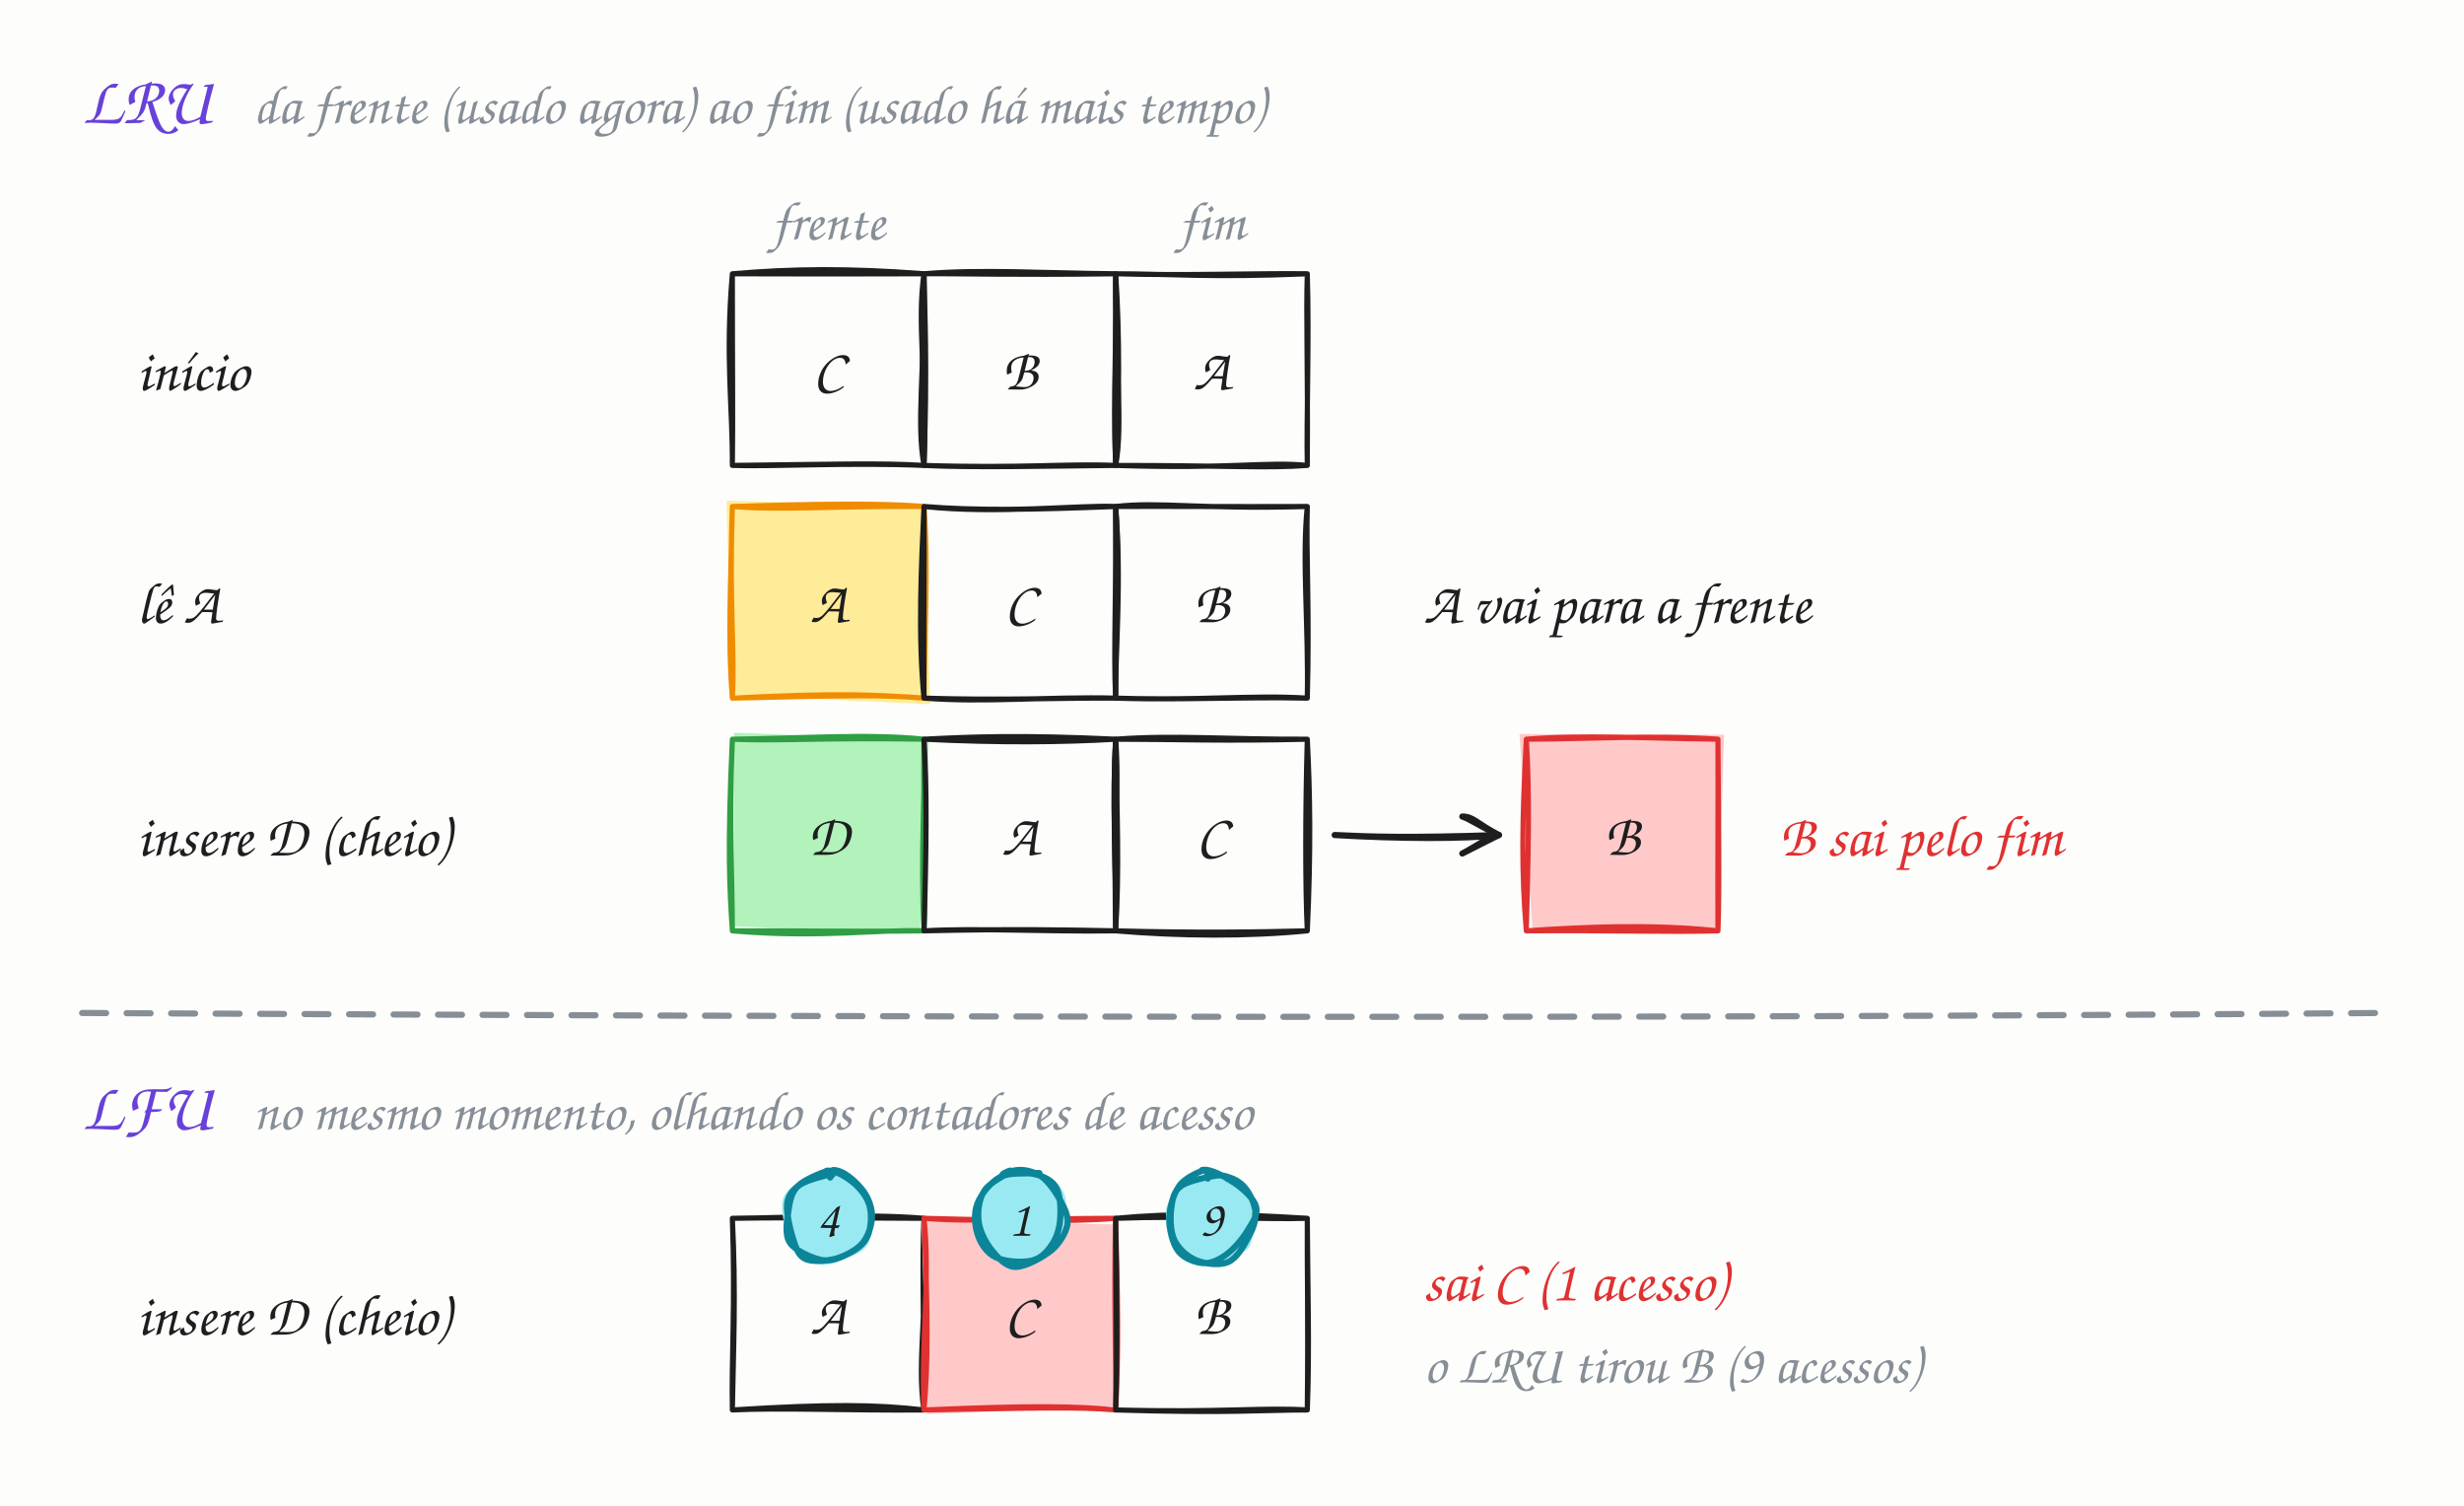
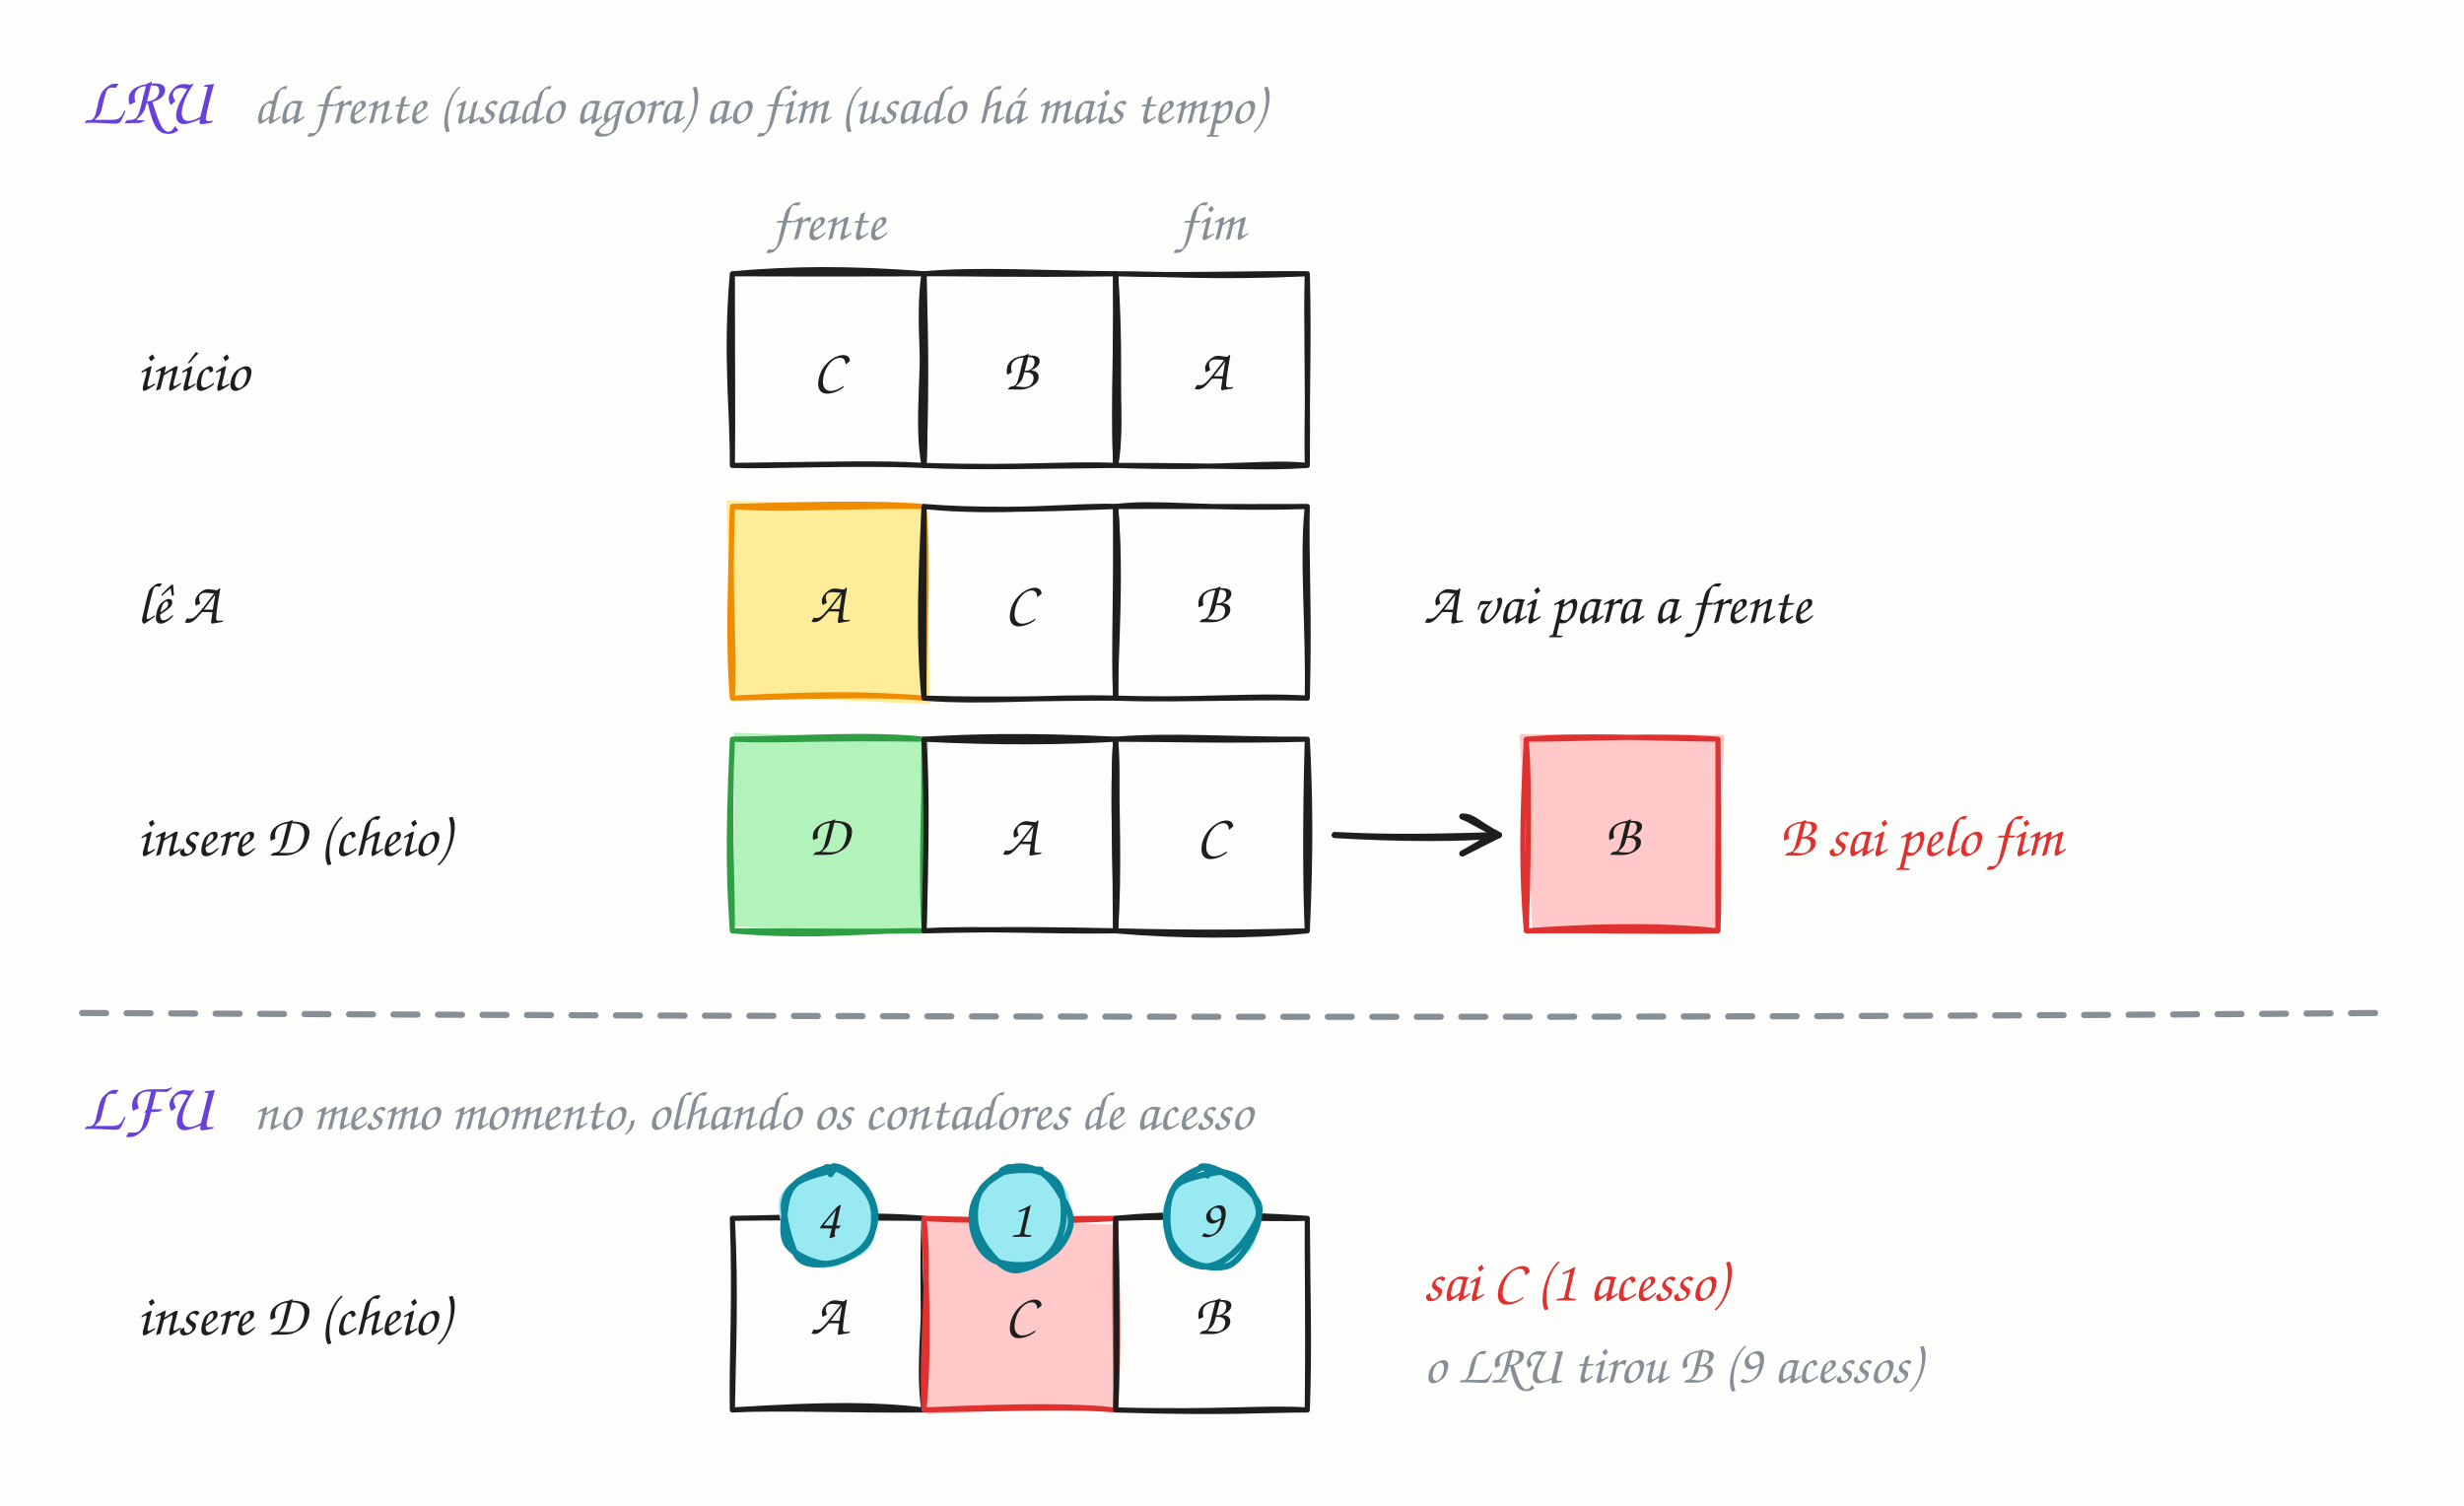
<svg xmlns="http://www.w3.org/2000/svg" viewBox="0 0 720 440" width="720" height="440" role="img" aria-labelledby="lousa-43-lru-lfu-t lousa-43-lru-lfu-d" font-family="Excalifont, Virgil, 'Comic Sans MS', cursive" class="lousa">
  <rect width="720" height="440" fill="#fdfdfc" />
  <text x="24" y="36" font-size="20" fill="#6741d9" text-anchor="start">LRU</text>
  <text x="74" y="36" font-size="16" fill="#868e96" text-anchor="start">da frente (usado agora) ao fim (usado há mais tempo)</text>
  <text x="242" y="70" font-size="16" fill="#868e96" text-anchor="middle">frente</text>
  <text x="354" y="70" font-size="16" fill="#868e96" text-anchor="middle">fim</text>
  <text x="40" y="114" font-size="17" fill="#1e1e1e" text-anchor="start">início</text>
  <path d="M214 80 C231.5 78.5, 247.8 78.3, 270 80 M214 80 C224.6 80, 236.6 80.1, 270 80 M270 80 C267.9 94.4, 270.7 108.8, 270 136 M270 80 C270.2 92.3, 271 104.8, 270 136 M270 136 C257.4 135.2, 242 135.7, 214 136 M270 136 C248.5 135.1, 225.3 136.4, 214 136 M214 136 C214.1 118.9, 211.9 104.8, 214 80 M214 136 C214.2 122.4, 214 108.1, 214 80" fill="none" stroke="#1e1e1e" stroke-width="1.5" stroke-linecap="round" stroke-linejoin="round" />
  <text x="242" y="113.8" font-size="17" fill="#1e1e1e" text-anchor="middle">C</text>
  <path d="M270 80 C286.4 78.6, 304.8 79.8, 326 80 M270 80 C282.2 79.9, 294.6 80.4, 326 80 M326 80 C325.7 102.9, 328.3 124.3, 326 136 M326 80 C326.4 97.6, 325.2 114.4, 326 136 M326 136 C311.1 135.4, 298.8 136.9, 270 136 M326 136 C305.5 136.2, 283.9 136.7, 270 136 M270 136 C267.7 123.4, 270.2 108.6, 270 80 M270 136 C270.6 121.2, 270.1 105.4, 270 80" fill="none" stroke="#1e1e1e" stroke-width="1.5" stroke-linecap="round" stroke-linejoin="round" />
  <text x="298" y="113.8" font-size="17" fill="#1e1e1e" text-anchor="middle">B</text>
  <path d="M326 80 C341.6 80, 353.8 81.2, 382 80 M326 80 C346.5 80.6, 367.2 79.8, 382 80 M382 80 C382.6 99.7, 381.7 122.6, 382 136 M382 80 C381.6 93.1, 382.2 106.2, 382 136 M382 136 C370 134.8, 360.3 137.1, 326 136 M382 136 C369.8 136.9, 358.5 136, 326 136 M326 136 C327.1 118, 327.2 97.3, 326 80 M326 136 C325.5 122.9, 326.1 111.5, 326 80" fill="none" stroke="#1e1e1e" stroke-width="1.5" stroke-linecap="round" stroke-linejoin="round" />
  <text x="354" y="113.8" font-size="17" fill="#1e1e1e" text-anchor="middle">A</text>
  <text x="40" y="182" font-size="17" fill="#1e1e1e" text-anchor="start">lê A</text>
  <path d="M212.3 146.3 L270.2 147.8 L271.8 205.8 L213.7 203.1" fill="#ffec99" stroke="none" />
  <path d="M214 148 C228.5 149.2, 242.8 147.8, 270 148 M214 148 C236.2 147.3, 257.1 146.9, 270 148 M270 148 C271.3 165.1, 270.2 183.7, 270 204 M270 148 C270.9 166.3, 269.6 183.7, 270 204 M270 204 C255.7 203, 245.1 202.4, 214 204 M270 204 C258.8 203, 247.1 203.2, 214 204 M214 204 C212.6 186.5, 213.6 169.1, 214 148 M214 204 C214.8 189.7, 213 176.8, 214 148" fill="none" stroke="#f08c00" stroke-width="1.5" stroke-linecap="round" stroke-linejoin="round" />
  <text x="242" y="181.8" font-size="17" fill="#1e1e1e" text-anchor="middle">A</text>
  <path d="M270 148 C291.2 150.3, 315.8 147.5, 326 148 M270 148 C285.1 149.2, 300.3 149, 326 148 M326 148 C327.8 170, 325.9 190, 326 204 M326 148 C326.3 170, 325.3 190.5, 326 204 M326 204 C308.2 203.9, 293.3 204.7, 270 204 M326 204 C306.3 203.5, 287.7 205.4, 270 204 M270 204 C268.2 185.6, 269.2 165.4, 270 148 M270 204 C269.8 185.4, 270.1 169.3, 270 148" fill="none" stroke="#1e1e1e" stroke-width="1.5" stroke-linecap="round" stroke-linejoin="round" />
  <text x="298" y="181.8" font-size="17" fill="#1e1e1e" text-anchor="middle">C</text>
  <path d="M326 148 C338.9 146.5, 350.4 148.9, 382 148 M326 148 C340.8 147.9, 358.3 148.1, 382 148 M382 148 C380.4 163.3, 382.4 183.1, 382 204 M382 148 C381.6 162, 382.7 177.7, 382 204 M382 204 C365.9 203, 350.1 204.8, 326 204 M382 204 C363.2 203.6, 344.3 204.6, 326 204 M326 204 C325.7 186, 327.5 169.2, 326 148 M326 204 C326.3 186.1, 326.1 166.6, 326 148" fill="none" stroke="#1e1e1e" stroke-width="1.5" stroke-linecap="round" stroke-linejoin="round" />
  <text x="354" y="181.8" font-size="17" fill="#1e1e1e" text-anchor="middle">B</text>
  <text x="416" y="182" font-size="17" fill="#1e1e1e" text-anchor="start">A vai para a frente</text>
  <text x="40" y="250" font-size="17" fill="#1e1e1e" text-anchor="start">insere D (cheio)</text>
  <path d="M214.5 214.1 L271.4 216.3 L268.8 272.8 L214.6 270.7" fill="#b2f2bb" stroke="none" />
  <path d="M214 216 C233.3 215.8, 253.8 214.3, 270 216 M214 216 C227.9 216.6, 240.5 215.5, 270 216 M270 216 C270.4 232.2, 268.9 249.4, 270 272 M270 216 C269.7 238.8, 270.6 259.9, 270 272 M270 272 C256.8 271.5, 239.6 274.2, 214 272 M270 272 C248.4 272.3, 228.5 271.9, 214 272 M214 272 C213.2 259.9, 212.5 248.3, 214 216 M214 272 C214 255.9, 213 240.7, 214 216" fill="none" stroke="#2f9e44" stroke-width="1.5" stroke-linecap="round" stroke-linejoin="round" />
  <text x="242" y="249.8" font-size="17" fill="#1e1e1e" text-anchor="middle">D</text>
  <path d="M270 216 C292.2 217.1, 310.8 216.9, 326 216 M270 216 C283.5 215.3, 298.4 214.7, 326 216 M326 216 C327.1 229.5, 325.4 242.5, 326 272 M326 216 C325 232.8, 326 247, 326 272 M326 272 C310.5 271.7, 296.5 271.4, 270 272 M326 272 C305.4 272.3, 285.1 271.1, 270 272 M270 272 C270.7 249.1, 270.9 229.7, 270 216 M270 272 C270.4 254.6, 271.1 238, 270 216" fill="none" stroke="#1e1e1e" stroke-width="1.5" stroke-linecap="round" stroke-linejoin="round" />
  <text x="298" y="249.8" font-size="17" fill="#1e1e1e" text-anchor="middle">A</text>
  <path d="M326 216 C343.3 214.7, 358.2 216.1, 382 216 M326 216 C342.7 216, 357.7 216.6, 382 216 M382 216 C381.4 237.5, 381.4 259.3, 382 272 M382 216 C382.8 231.5, 383.1 248.2, 382 272 M382 272 C364.7 273.7, 344.9 273.6, 326 272 M382 272 C366.1 272.4, 348.8 272.6, 326 272 M326 272 C327.1 254.5, 326.4 237.2, 326 216 M326 272 C326 253.3, 325 233.3, 326 216" fill="none" stroke="#1e1e1e" stroke-width="1.5" stroke-linecap="round" stroke-linejoin="round" />
  <text x="354" y="249.8" font-size="17" fill="#1e1e1e" text-anchor="middle">C</text>
  <path d="M444 214.5 L503.8 214.7 L502 271.8 L447.8 271.9" fill="#ffc9c9" stroke="none" />
  <path d="M446 216 C462.2 216, 483.2 214.7, 502 216 M446 216 C462.3 214.7, 479.6 215.7, 502 216 M502 216 C502.1 234.8, 501.9 252.4, 502 272 M502 216 C502.1 236.7, 502.5 259.7, 502 272 M502 272 C482.4 269.9, 461.8 270.9, 446 272 M502 272 C487.1 272.4, 471.5 271.8, 446 272 M446 272 C444.6 254.9, 444.7 241, 446 216 M446 272 C446.5 252.1, 447.1 232.6, 446 216" fill="none" stroke="#e03131" stroke-width="1.5" stroke-linecap="round" stroke-linejoin="round" />
  <text x="474" y="249.8" font-size="17" fill="#1e1e1e" text-anchor="middle">B</text>
  <path d="M390 244 C408.8 245.1, 428.3 245.2, 438 244 M390 244 C400.2 244.5, 411.6 244.9, 438 244" fill="none" stroke="#1e1e1e" stroke-width="1.8" stroke-linecap="round" stroke-linejoin="round" />
  <path d="M427.3 238.6 C430.6 238.6, 431.4 240.6, 438 244 M427.3 238.6 C429.9 239.5, 432.3 241.4, 438 244 M438 244 C435.1 244.3, 432.3 246.8, 427.3 249.4 M438 244 C435.9 245, 434 246, 427.3 249.4" fill="none" stroke="#1e1e1e" stroke-width="1.8" stroke-linecap="round" stroke-linejoin="round" />
  <text x="520" y="250" font-size="17" fill="#e03131" text-anchor="start">B sai pelo fim</text>
  <path d="M24 296 C251.6 297.2, 478.5 297.8, 696 296" fill="none" stroke="#868e96" stroke-width="1.8" stroke-linecap="round" stroke-linejoin="round" stroke-dasharray="7 6" />
  <text x="24" y="330" font-size="20" fill="#6741d9" text-anchor="start">LFU</text>
  <text x="74" y="330" font-size="16" fill="#868e96" text-anchor="start">no mesmo momento, olhando os contadores de acesso</text>
  <text x="40" y="390" font-size="17" fill="#1e1e1e" text-anchor="start">insere D (cheio)</text>
  <path d="M214 356 C233 355.8, 253.5 354.6, 270 356 M214 356 C226.4 355.8, 237.3 355.8, 270 356 M270 356 C271.5 377.8, 267.7 398.3, 270 412 M270 356 C269.4 368.2, 269.9 382.3, 270 412 M270 412 C256.1 410.4, 242.6 410.2, 214 412 M270 412 C248.5 412.2, 227.8 411.3, 214 412 M214 412 C213.7 396.8, 214.9 380.8, 214 356 M214 412 C214.3 394.7, 215.1 377.8, 214 356" fill="none" stroke="#1e1e1e" stroke-width="1.5" stroke-linecap="round" stroke-linejoin="round" />
  <text x="242" y="389.8" font-size="17" fill="#1e1e1e" text-anchor="middle">A</text>
  <path d="M269.3 356.6 L326.5 357.8 L327 410.8 L270.9 413.2" fill="#ffc9c9" stroke="none" />
  <path d="M270 356 C284.2 357.2, 302.5 356, 326 356 M270 356 C290.7 356.5, 311.9 357.2, 326 356 M326 356 C325.4 378.7, 326.2 400.7, 326 412 M326 356 C326.6 377, 326.9 396.5, 326 412 M326 412 C315 411, 300.1 411.5, 270 412 M326 412 C314.9 410.9, 302.4 410.6, 270 412 M270 412 C269.1 391.5, 271.9 373.6, 270 356 M270 412 C271.2 398.5, 271.2 383.9, 270 356" fill="none" stroke="#e03131" stroke-width="1.5" stroke-linecap="round" stroke-linejoin="round" />
  <text x="298" y="389.8" font-size="17" fill="#1e1e1e" text-anchor="middle">C</text>
  <path d="M326 356 C343.1 354.4, 359.5 354.6, 382 356 M326 356 C348.3 355.2, 369.9 356.4, 382 356 M382 356 C382.1 376, 382.7 393.8, 382 412 M382 356 C381.9 369, 382.3 383.7, 382 412 M382 412 C368.7 411.2, 356.9 412.8, 326 412 M382 412 C369.8 412, 359 413, 326 412 M326 412 C326.6 391.9, 326.3 377.3, 326 356 M326 412 C326.5 397.2, 326.1 381.2, 326 356" fill="none" stroke="#1e1e1e" stroke-width="1.5" stroke-linecap="round" stroke-linejoin="round" />
  <text x="354" y="389.8" font-size="17" fill="#1e1e1e" text-anchor="middle">B</text>
-   <path d="M247.9 344.4 C250.4 345.3, 253 347, 253.9 349.3 C254.8 351.7, 254 355.9, 253.4 358.6 C252.8 361.4, 252.4 364, 250.2 365.8 C248 367.6, 243 369.8, 240.2 369.6 C237.4 369.4, 235.2 366.4, 233.4 364.5 C231.6 362.6, 229.6 360.7, 229.4 358.2 C229.2 355.7, 231 351.9, 232.4 349.6 C233.9 347.2, 235.4 344.7, 238 343.9 C240.6 343, 246 344.1, 248 344.5 C250 344.9, 250 346, 250.1 346.3 M245.4 342.2 C247.7 342.4, 249.1 345, 250.6 347.1 C252 349.1, 253.7 351.7, 254.2 354.6 C254.6 357.5, 254.8 362.1, 253.1 364.3 C251.4 366.6, 246.8 367.9, 243.9 368.3 C240.9 368.7, 237.6 367.8, 235.4 366.7 C233.2 365.7, 231.7 364.7, 230.6 362 C229.4 359.3, 228 353.5, 228.7 350.7 C229.4 347.8, 232 346.3, 234.8 344.8 C237.5 343.3, 243.9 341.9, 245.4 341.8 C247 341.7, 244.5 343.9, 244.2 344.2" fill="#99e9f2" stroke="none" />
-   <path d="M241.5 342.1 C244 341.8, 247.3 343.9, 249.5 345.7 C251.6 347.5, 253.6 350.1, 254.2 352.8 C254.8 355.6, 254.5 359.7, 253.1 362 C251.8 364.4, 248.6 366.1, 246.3 367.1 C244 368.1, 241.9 368.7, 239.3 368 C236.7 367.3, 232.3 365.4, 230.8 363.1 C229.3 360.9, 229.9 357.1, 230.3 354.4 C230.7 351.6, 231.1 348.5, 233.1 346.7 C235.2 344.8, 241.1 343.6, 242.7 343.1 C244.3 342.7, 242.5 343.8, 242.6 344 M243.4 341.9 C246.3 341.8, 249.8 345, 251.7 347.3 C253.6 349.5, 254.8 352.6, 254.8 355.3 C254.8 358, 253.7 361.3, 251.9 363.4 C250.1 365.4, 246.9 367, 244.2 367.8 C241.4 368.5, 237.4 368.8, 235.4 367.9 C233.4 367, 232.8 365.2, 231.9 362.5 C231 359.8, 229.7 354.4, 230 351.7 C230.3 349, 231.9 347.6, 233.8 346 C235.7 344.5, 240 342.6, 241.5 342.3 C242.9 342, 242.3 344.1, 242.6 344.1" fill="none" stroke="#0c8599" stroke-width="1.8" stroke-linecap="round" stroke-linejoin="round" />
-   <text x="242" y="361.1" font-size="15" fill="#1e1e1e" text-anchor="middle">4</text>
-   <path d="M296.5 343.1 C299.1 342.2, 302.2 342.8, 304.4 344.3 C306.6 345.7, 308.9 349.4, 309.7 352 C310.5 354.5, 310 357.2, 309.1 359.7 C308.2 362.3, 306.8 365.8, 304.5 367.2 C302.2 368.6, 298.2 368.5, 295.4 368 C292.5 367.6, 289.2 366.6, 287.4 364.5 C285.6 362.4, 284.5 358.5, 284.6 355.5 C284.6 352.6, 285.2 349, 287.7 347.1 C290.3 345.1, 297.1 344.2, 299.7 343.6 C302.4 343.1, 303.8 343.6, 303.7 343.8 M293.9 343.8 C296.8 342.9, 301.8 342.4, 304.7 343.3 C307.5 344.2, 310.1 346.3, 311.1 349.2 C312 352, 311.7 357.3, 310.6 360.2 C309.4 363.1, 306.3 364.8, 304.2 366.5 C302.1 368.3, 300.4 370.5, 298.1 370.5 C295.7 370.4, 292.4 368.6, 290.2 366.2 C288.1 363.8, 286 358.9, 285.4 356.1 C284.9 353.2, 285.4 351.5, 287 349.2 C288.6 347, 293.7 343.4, 294.9 342.5 C296.2 341.7, 294.6 344, 294.4 344.1" fill="#99e9f2" stroke="none" />
-   <path d="M300.5 342.8 C303.4 343.1, 306.8 344.3, 308.3 346.5 C309.9 348.7, 310 353.1, 309.8 356.1 C309.6 359, 308.7 361.9, 307.2 363.9 C305.8 366, 304 367.8, 301.3 368.4 C298.6 369, 293.6 368.7, 291 367.4 C288.4 366.2, 286.6 363.5, 285.7 360.8 C284.8 358.2, 284.5 354.5, 285.6 351.7 C286.7 348.9, 289.5 345.4, 292.3 343.9 C295 342.5, 300.3 343, 302.2 342.8 C304 342.7, 303.9 342.7, 303.6 343.1 M295.4 342.3 C298.2 341.3, 301.5 342.1, 303.9 343.5 C306.3 345, 308.6 348.6, 309.9 350.9 C311.2 353.3, 312.3 355.5, 311.9 357.9 C311.4 360.3, 309.7 363.3, 307.2 365.4 C304.7 367.4, 299.7 370.2, 296.8 370.2 C293.9 370.2, 291.7 367.6, 289.9 365.4 C288.1 363.2, 286.4 360, 286 357.1 C285.6 354.2, 286 350.5, 287.6 348 C289.1 345.5, 294.4 343.1, 295.2 342.3 C296.1 341.5, 293.1 342.8, 292.9 343.2" fill="none" stroke="#0c8599" stroke-width="1.8" stroke-linecap="round" stroke-linejoin="round" />
-   <text x="298" y="361.1" font-size="15" fill="#1e1e1e" text-anchor="middle">1</text>
-   <path d="M357 344.2 C359.4 345, 363.4 346.5, 364.8 348.8 C366.2 351.2, 366.1 355.3, 365.6 358.3 C365 361.2, 363.2 364.5, 361.4 366.4 C359.6 368.3, 357.2 369.8, 354.7 369.7 C352.3 369.5, 348.9 367.3, 346.6 365.5 C344.3 363.7, 341.7 361.8, 341 359.1 C340.3 356.5, 341.2 352, 342.4 349.5 C343.7 346.9, 345.8 344.7, 348.5 343.9 C351.2 343.1, 357.1 344.6, 358.7 344.8 C360.4 344.9, 358.5 344.8, 358.6 344.7 M355.7 343.2 C358.2 343.2, 359.9 344.1, 361.6 345.8 C363.3 347.6, 365.2 350.8, 365.8 353.9 C366.4 357, 366.5 362, 365.1 364.2 C363.7 366.5, 360.3 366.9, 357.7 367.5 C355 368, 351.6 368, 349.3 367.4 C347 366.7, 345.1 365.9, 343.6 363.6 C342.2 361.3, 340.4 356.5, 340.7 353.8 C341 351.1, 342.9 348.8, 345.3 347.1 C347.6 345.4, 353.5 344.1, 354.8 343.4 C356.2 342.8, 353.7 343.4, 353.6 343.3" fill="#99e9f2" stroke="none" />
-   <path d="M353.5 343.1 C356.1 343, 360.2 343.9, 362.4 345.7 C364.7 347.4, 366.5 351.2, 366.8 353.8 C367.2 356.5, 366.1 359.2, 364.7 361.7 C363.4 364.2, 361.3 367.8, 358.8 368.8 C356.2 369.9, 352 369.3, 349.4 368.2 C346.8 367.1, 344.3 364.8, 343.1 362.2 C341.9 359.6, 341.9 355.4, 342.3 352.8 C342.6 350.2, 343 348.1, 345.2 346.5 C347.4 345, 353.3 343.8, 355.5 343.5 C357.8 343.2, 358.7 344.4, 358.7 344.5 M351.2 341.9 C353.7 341.3, 358.2 344, 360.9 345.8 C363.5 347.6, 366.4 350.3, 367 352.5 C367.7 354.8, 366.1 357, 364.7 359.3 C363.4 361.6, 360.9 364.6, 358.7 366.3 C356.6 367.9, 354.2 369.2, 351.8 369.1 C349.4 369, 346 367.8, 344.3 365.6 C342.6 363.4, 341.6 359.1, 341.7 355.9 C341.7 352.8, 342.9 348.9, 344.6 346.5 C346.2 344.2, 350.3 342.4, 351.7 342 C353.1 341.7, 352.7 343.9, 352.9 344.4" fill="none" stroke="#0c8599" stroke-width="1.8" stroke-linecap="round" stroke-linejoin="round" />
-   <text x="354" y="361.1" font-size="15" fill="#1e1e1e" text-anchor="middle">9</text>
+   <path d="M248.3 343.5 C251 344.5, 253.8 346.3, 254.8 348.9 C255.8 351.5, 255 355.9, 254.3 358.9 C253.7 361.8, 253.1 364.7, 250.8 366.6 C248.4 368.6, 243.1 370.8, 240.1 370.6 C237.1 370.4, 234.7 367.3, 232.8 365.2 C230.8 363.2, 228.6 361, 228.4 358.3 C228.2 355.6, 230.1 351.5, 231.6 349 C233.2 346.4, 234.9 343.8, 237.8 342.9 C240.6 342, 246.4 343.2, 248.6 343.7 C250.7 344.1, 250.6 345.2, 250.7 345.6 M245.5 341.2 C248 341.4, 249.7 344.2, 251.3 346.4 C252.9 348.6, 254.7 351.5, 255.1 354.6 C255.6 357.7, 255.7 362.5, 253.8 365 C252 367.4, 247.2 368.8, 244 369.3 C240.9 369.7, 237.3 368.8, 234.9 367.6 C232.5 366.5, 230.8 365.2, 229.7 362.4 C228.5 359.5, 227 353.4, 227.8 350.3 C228.6 347.3, 231.3 345.5, 234.3 343.9 C237.2 342.4, 243.9 340.9, 245.6 340.8 C247.3 340.7, 244.7 342.9, 244.3 343.2" fill="#99e9f2" stroke="none" />
+   <path d="M241.4 341.1 C244.2 340.8, 247.7 342.9, 250 344.9 C252.3 346.8, 254.5 349.6, 255.1 352.6 C255.8 355.5, 255.4 359.9, 254 362.5 C252.6 365.1, 249.2 366.9, 246.7 368 C244.2 369.1, 241.8 369.7, 239 369 C236.2 368.3, 231.6 366.2, 230 363.7 C228.4 361.3, 228.9 357.2, 229.3 354.3 C229.7 351.3, 230.2 348, 232.5 345.9 C234.7 343.9, 241 342.6, 242.7 342.1 C244.4 341.6, 242.6 342.7, 242.7 343 M243.5 340.8 C246.6 340.8, 250.3 344.1, 252.4 346.5 C254.4 348.9, 255.7 352.3, 255.8 355.2 C255.8 358.1, 254.6 361.7, 252.7 363.9 C250.8 366.2, 247.4 368, 244.4 368.8 C241.5 369.6, 237.2 369.8, 235 368.8 C232.8 367.8, 232.1 365.8, 231.1 362.9 C230.1 360.1, 228.7 354.4, 229.1 351.5 C229.4 348.5, 231.2 346.9, 233.2 345.2 C235.3 343.5, 240 341.6, 241.5 341.3 C243.1 340.9, 242.4 343.1, 242.7 343.1" fill="none" stroke="#0c8599" stroke-width="1.8" stroke-linecap="round" stroke-linejoin="round" />
+   <text x="242" y="361.4" font-size="16" fill="#1e1e1e" text-anchor="middle">4</text>
+   <path d="M296.4 342 C299.1 341.2, 302.5 341.8, 304.9 343.4 C307.3 345, 309.8 348.8, 310.6 351.6 C311.5 354.4, 311 357.3, 310 360.1 C309.1 362.8, 307.4 366.6, 305 368.1 C302.5 369.6, 298.3 369.5, 295.2 369 C292.2 368.6, 288.5 367.4, 286.6 365.1 C284.7 362.9, 283.5 358.7, 283.6 355.5 C283.7 352.4, 284.3 348.6, 287 346.4 C289.7 344.2, 297 343.2, 299.9 342.6 C302.7 342.1, 304.2 342.7, 304.1 342.9 M293.7 342.9 C296.7 341.8, 302 341.4, 305.1 342.4 C308.1 343.4, 310.9 345.7, 312 348.7 C313 351.7, 312.7 357.3, 311.5 360.4 C310.3 363.6, 307 365.5, 304.7 367.4 C302.5 369.2, 300.5 371.6, 298 371.5 C295.4 371.4, 291.8 369.5, 289.5 366.9 C287.3 364.3, 285 359.2, 284.4 356.1 C283.9 353.1, 284.5 351.1, 286.2 348.6 C287.9 346.2, 293.4 342.5, 294.7 341.5 C296 340.6, 294.4 343, 294.2 343.1" fill="#99e9f2" stroke="none" />
+   <path d="M300.7 341.8 C303.7 342.1, 307.4 343.4, 309.1 345.8 C310.7 348.2, 311 352.9, 310.8 356 C310.6 359.2, 309.5 362.3, 308 364.6 C306.4 366.8, 304.4 368.8, 301.5 369.4 C298.5 370, 293.3 369.7, 290.5 368.3 C287.7 367, 285.7 364, 284.8 361.2 C283.8 358.4, 283.5 354.4, 284.7 351.3 C285.9 348.3, 288.8 344.7, 291.8 343.1 C294.7 341.5, 300.4 342, 302.4 341.8 C304.5 341.7, 304.3 341.7, 304 342.1 M295 341.3 C298 340.2, 301.7 341.1, 304.3 342.6 C306.9 344.1, 309.3 347.9, 310.7 350.5 C312.2 353, 313.3 355.4, 312.8 358.1 C312.3 360.7, 310.5 364, 307.8 366.2 C305.2 368.4, 299.9 371.2, 296.8 371.2 C293.7 371.2, 291.2 368.5, 289.3 366.1 C287.3 363.8, 285.4 360.4, 285 357.3 C284.6 354.1, 285.1 350.1, 286.8 347.5 C288.4 344.8, 294 342.2, 294.9 341.3 C295.9 340.4, 292.7 341.9, 292.6 342.2" fill="none" stroke="#0c8599" stroke-width="1.8" stroke-linecap="round" stroke-linejoin="round" />
+   <text x="298" y="361.4" font-size="16" fill="#1e1e1e" text-anchor="middle">1</text>
+   <path d="M357.2 343.3 C359.9 344.1, 364.1 345.8, 365.6 348.3 C367.2 350.8, 367.1 355.3, 366.5 358.4 C365.9 361.5, 364 365.1, 362.1 367.1 C360.1 369.2, 357.4 370.8, 354.8 370.7 C352.1 370.5, 348.5 368.2, 346 366.3 C343.6 364.4, 340.8 362.2, 340.1 359.3 C339.4 356.5, 340.2 351.7, 341.6 349 C342.9 346.3, 345.2 343.8, 348.2 343 C351.1 342.1, 357.3 343.7, 359.1 343.8 C360.9 344, 358.9 343.9, 358.9 343.8 M355.7 342.2 C358.5 342.2, 360.4 343.2, 362.2 345.1 C364.1 347, 366.1 350.5, 366.8 353.7 C367.4 357, 367.4 362.3, 365.9 364.7 C364.5 367.2, 360.8 367.8, 358 368.4 C355.1 369, 351.5 369.1, 348.9 368.3 C346.4 367.6, 344.3 366.5, 342.8 364.1 C341.3 361.6, 339.5 356.6, 339.8 353.6 C340.1 350.6, 342.2 348.2, 344.7 346.3 C347.2 344.5, 353.4 343.1, 354.9 342.4 C356.3 341.8, 353.7 342.4, 353.6 342.3" fill="#99e9f2" stroke="none" />
+   <path d="M353.5 342.1 C356.3 342, 360.7 343, 363.1 344.9 C365.4 346.8, 367.4 350.8, 367.8 353.7 C368.2 356.6, 367 359.6, 365.6 362.3 C364.1 364.9, 361.8 368.6, 359.1 369.8 C356.3 370.9, 351.9 370.3, 349.1 369.2 C346.3 368, 343.6 365.5, 342.3 362.7 C341 359.9, 341 355.4, 341.3 352.6 C341.7 349.8, 342.2 347.4, 344.6 345.7 C347 344.1, 353.3 342.9, 355.7 342.5 C358.1 342.1, 359.1 343.4, 359.1 343.6 M351 340.9 C353.8 340.3, 358.5 343.1, 361.4 345 C364.2 346.8, 367.2 349.8, 367.9 352.2 C368.6 354.7, 367.1 357.2, 365.6 359.6 C364.2 362.1, 361.5 365.4, 359.2 367.1 C356.9 368.9, 354.3 370.2, 351.7 370.1 C349.1 369.9, 345.4 368.6, 343.6 366.3 C341.8 363.9, 340.7 359.3, 340.7 355.9 C340.8 352.5, 342 348.4, 343.8 345.9 C345.7 343.4, 350.1 341.5, 351.6 341.1 C353.1 340.6, 352.5 342.9, 352.8 343.5" fill="none" stroke="#0c8599" stroke-width="1.8" stroke-linecap="round" stroke-linejoin="round" />
+   <text x="354" y="361.4" font-size="16" fill="#1e1e1e" text-anchor="middle">9</text>
  <text x="416" y="380" font-size="17" fill="#e03131" text-anchor="start">sai C (1 acesso)</text>
  <text x="416" y="404" font-size="16" fill="#868e96" text-anchor="start">o LRU tirou B (9 acessos)</text>
</svg>
